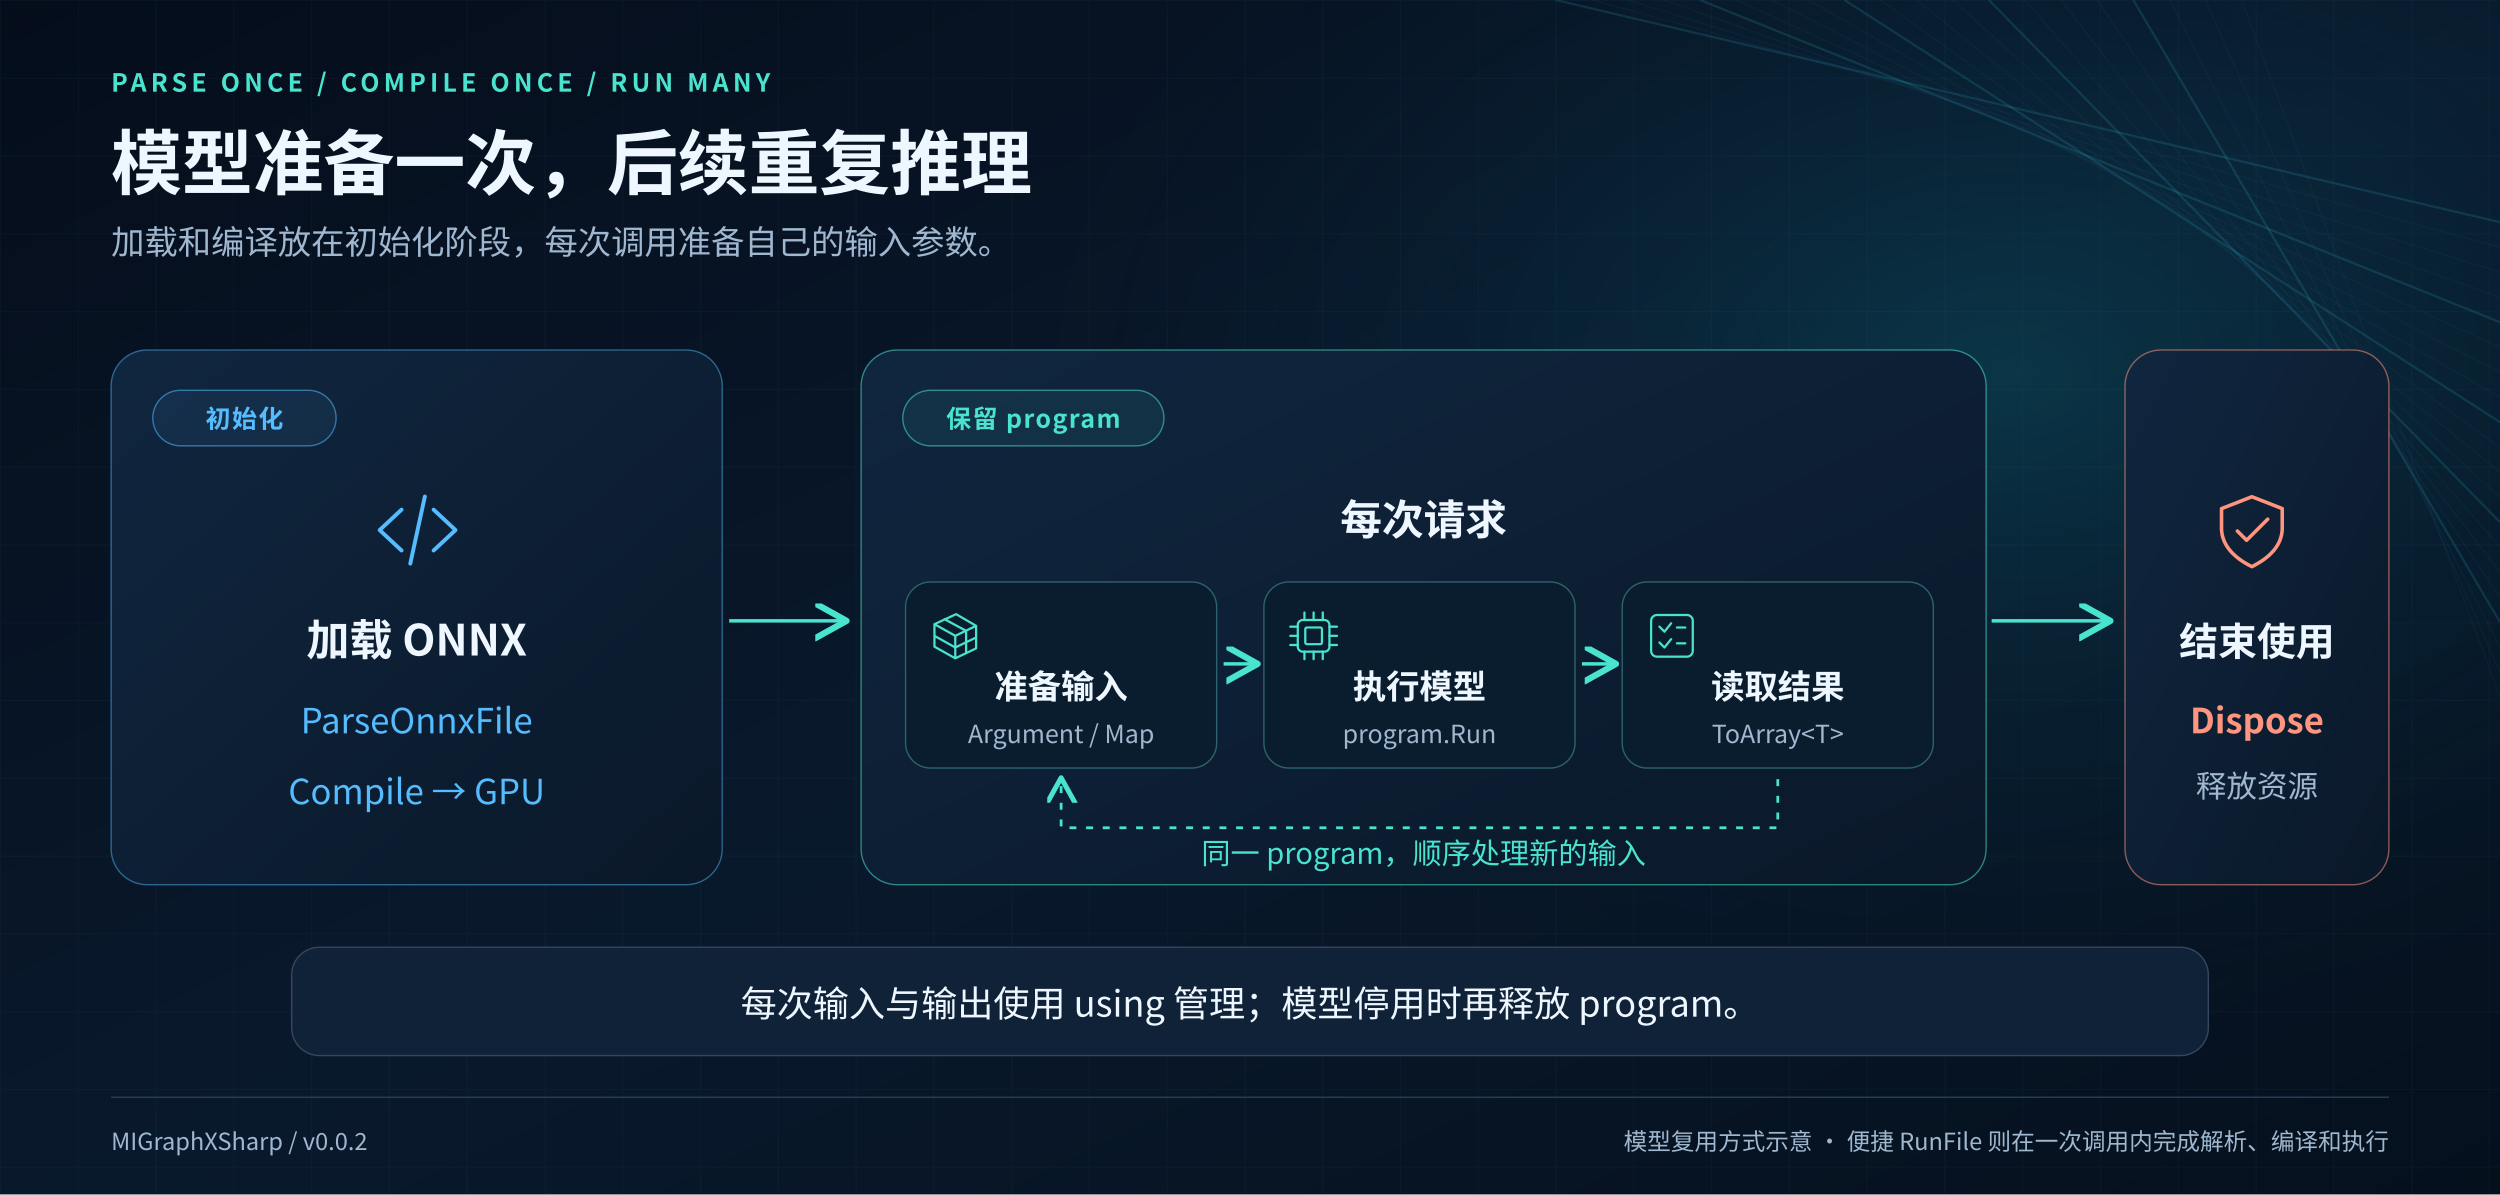
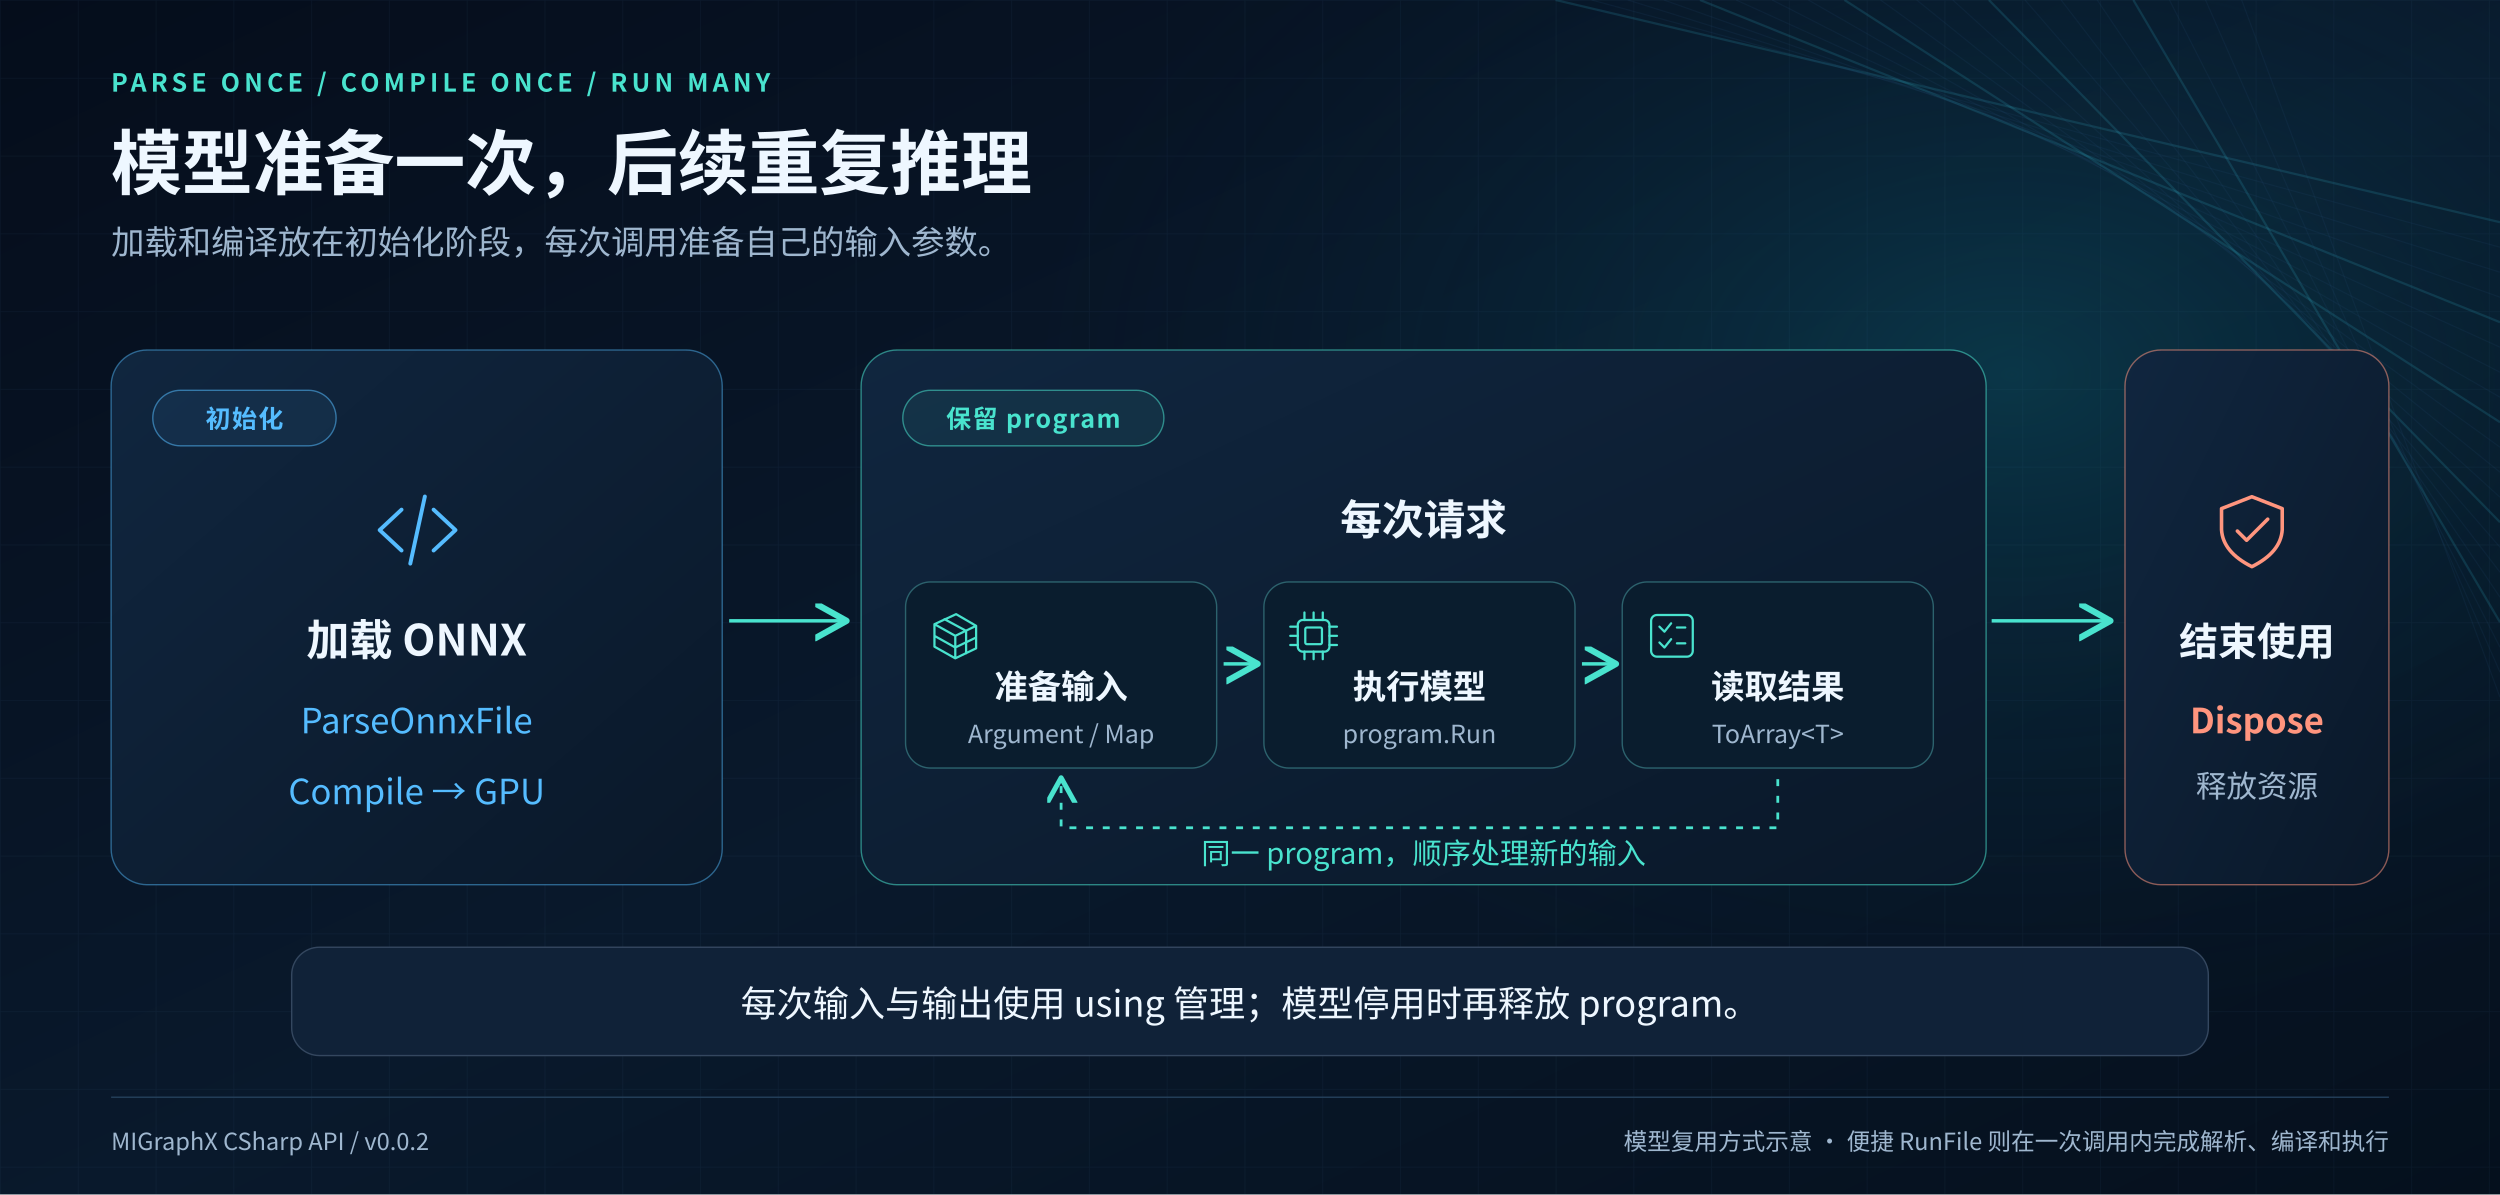
<svg xmlns="http://www.w3.org/2000/svg" width="1800" height="860" viewBox="0 0 1800 860" role="img" aria-labelledby="title desc">
  <defs>
    <linearGradient id="background" x1="0" y1="0" x2="1" y2="1">
      <stop stop-color="#050d1b" />
      <stop offset=".52" stop-color="#09192c" />
      <stop offset="1" stop-color="#05101d" />
    </linearGradient>
    <linearGradient id="card" x1="0" y1="0" x2="1" y2="1">
      <stop stop-color="#10263f" />
      <stop offset="1" stop-color="#0a1829" />
    </linearGradient>
    <linearGradient id="teal" x1="0" y1="0" x2="1" y2="0">
      <stop stop-color="#36b6eb" />
      <stop offset="1" stop-color="#64f1c5" />
    </linearGradient>
    <linearGradient id="purple" x1="0" y1="0" x2="1" y2="0">
      <stop stop-color="#7777ed" />
      <stop offset="1" stop-color="#c2a7ff" />
    </linearGradient>
    <linearGradient id="warm" x1="0" y1="0" x2="1" y2="0">
      <stop stop-color="#fe987a" />
      <stop offset="1" stop-color="#ffda96" />
    </linearGradient>
    <linearGradient id="chip" x1="0" y1="0" x2="1" y2="1">
      <stop stop-color="#1d657f" />
      <stop offset=".5" stop-color="#103856" />
      <stop offset="1" stop-color="#172f60" />
    </linearGradient>
    <radialGradient id="halo">
      <stop stop-color="#0d8694" stop-opacity=".27" />
      <stop offset="1" stop-color="#062c42" stop-opacity="0" />
    </radialGradient>
    <pattern id="grid" width="56" height="56" patternUnits="userSpaceOnUse">
      <path d="M56 0H0V56" fill="none" stroke="#77b9ef" stroke-opacity=".055" />
    </pattern>
    <filter id="glow" x="-100%" y="-100%" width="300%" height="300%">
      <feGaussianBlur stdDeviation="9" />
    </filter>
    <filter id="shadow" x="-30%" y="-50%" width="160%" height="220%">
      <feDropShadow dx="0" dy="18" stdDeviation="18" flood-color="#000817" flood-opacity=".7" />
    </filter>
    <marker id="arrow" markerWidth="12" markerHeight="12" refX="8" refY="5" orient="auto">
      <path d="M0 0L9 5L0 10" fill="none" stroke="#49e3ce" stroke-width="1.8" stroke-linecap="round" stroke-linejoin="round" />
    </marker>
    <marker id="purple-arrow" markerWidth="10" markerHeight="10" refX="8" refY="5" orient="auto">
      <path d="M0 0L9 5L0 10" fill="none" stroke="#ac99ff" stroke-width="1.8" stroke-linecap="round" stroke-linejoin="round" />
    </marker>
  </defs>
  <g font-family="Microsoft YaHei, Noto Sans CJK SC, Arial, sans-serif">
    <rect width="1800" height="860" fill="url(#background)" />
    <rect width="1800" height="860" fill="url(#grid)" />
    <ellipse cx="1450" cy="270" rx="720" ry="470" fill="url(#halo)" />
    <path d="M1120 0L1800 160" fill="none" stroke="#37c9e3" stroke-width="1.6" opacity=".15" />
    <path d="M1146 0L1800 178" fill="none" stroke="#234c77" stroke-width="0.8" opacity=".15" />
    <path d="M1172 0L1800 196" fill="none" stroke="#234c77" stroke-width="0.8" opacity=".15" />
    <path d="M1198 0L1800 214" fill="none" stroke="#234c77" stroke-width="0.8" opacity=".15" />
    <path d="M1224 0L1800 232" fill="none" stroke="#37c9e3" stroke-width="1.6" opacity=".15" />
    <path d="M1250 0L1800 250" fill="none" stroke="#234c77" stroke-width="0.8" opacity=".15" />
    <path d="M1276 0L1800 268" fill="none" stroke="#234c77" stroke-width="0.8" opacity=".15" />
    <path d="M1302 0L1800 286" fill="none" stroke="#234c77" stroke-width="0.8" opacity=".15" />
    <path d="M1328 0L1800 304" fill="none" stroke="#37c9e3" stroke-width="1.6" opacity=".15" />
    <path d="M1354 0L1800 322" fill="none" stroke="#234c77" stroke-width="0.8" opacity=".15" />
    <path d="M1380 0L1800 340" fill="none" stroke="#234c77" stroke-width="0.8" opacity=".15" />
    <path d="M1406 0L1800 358" fill="none" stroke="#234c77" stroke-width="0.8" opacity=".15" />
    <path d="M1432 0L1800 376" fill="none" stroke="#37c9e3" stroke-width="1.6" opacity=".15" />
    <path d="M1458 0L1800 394" fill="none" stroke="#234c77" stroke-width="0.8" opacity=".15" />
    <path d="M1484 0L1800 412" fill="none" stroke="#234c77" stroke-width="0.8" opacity=".15" />
    <path d="M1510 0L1800 430" fill="none" stroke="#234c77" stroke-width="0.8" opacity=".15" />
    <path d="M1536 0L1800 448" fill="none" stroke="#37c9e3" stroke-width="1.6" opacity=".15" />
    <path d="M1562 0L1800 466" fill="none" stroke="#234c77" stroke-width="0.8" opacity=".15" />
    <path d="M1588 0L1800 484" fill="none" stroke="#234c77" stroke-width="0.8" opacity=".15" />
    <path d="M1614 0L1800 502" fill="none" stroke="#234c77" stroke-width="0.8" opacity=".15" />
    <text x="80" y="66" font-size="18" fill="#49e3ce" font-weight="650" letter-spacing="3">PARSE ONCE / COMPILE ONCE / RUN MANY</text>
    <text x="80" y="136" font-size="51" fill="#eef7ff" font-weight="750">模型准备一次，后续重复推理</text>
    <text x="80" y="183" font-size="24" fill="#9fb7cf" font-weight="400">加载和编译放在初始化阶段，每次调用准备自己的输入参数。</text>
    <rect x="80" y="252" width="440" height="385" rx="26" fill="url(#card)" stroke="#55bcff77" />
    <rect x="110" y="281" width="132" height="40" rx="20" fill="#55bcff12" stroke="#55bcff88" />
    <text x="176" y="308" font-size="18" fill="#55bcff" font-weight="650" text-anchor="middle" letter-spacing="1">初始化</text>
    <g transform="translate(266 347) scale(1.05)" fill="none" stroke="#55bcff" stroke-width="2.7" stroke-linecap="round" stroke-linejoin="round">
      <path d="M22 19L7 33L22 47M44 19L59 33L44 47M38 10L28 56" />
    </g>
    <text x="300" y="472" font-size="31" fill="#eef7ff" font-weight="700" text-anchor="middle">加载 ONNX</text>
    <text x="300" y="528" font-size="25" fill="#55bcff" font-weight="500" text-anchor="middle">ParseOnnxFile</text>
    <text x="300" y="579" font-size="25" fill="#55bcff" font-weight="500" text-anchor="middle">Compile → GPU</text>
    <rect x="620" y="252" width="810" height="385" rx="26" fill="url(#card)" stroke="#49e3ce88" />
    <rect x="650" y="281" width="188" height="40" rx="20" fill="#49e3ce12" stroke="#49e3ce88" />
    <text x="744" y="308" font-size="18" fill="#49e3ce" font-weight="650" text-anchor="middle" letter-spacing="1">保留 program</text>
    <text x="1025" y="385" font-size="30" fill="#eef7ff" font-weight="700" text-anchor="middle">每次请求</text>
    <rect x="652" y="419" width="224" height="134" rx="18" fill="#0a1d2e" stroke="#2c626d" />
    <g transform="translate(668 438) scale(0.6)" fill="none" stroke="#49e3ce" stroke-width="2.7" stroke-linecap="round" stroke-linejoin="round">
      <path d="M8 19L34 7L58 21V48L33 60L8 46ZM8 19L33 33L58 21M33 33V60M20 13L46 27V54M8 33L33 47L58 35" />
    </g>
    <text x="764" y="503" font-size="24" fill="#eef7ff" font-weight="650" text-anchor="middle">准备输入</text>
    <text x="764" y="535" font-size="18" fill="#9fb7cf" font-weight="400" text-anchor="middle">Argument / Map</text>
    <path d="M881 478L903 478" fill="none" stroke="#49e3ce" stroke-width="2.5" marker-end="url(#arrow)" />
    <rect x="910" y="419" width="224" height="134" rx="18" fill="#0a1d2e" stroke="#2c626d" />
    <g transform="translate(926 438) scale(0.6)" fill="none" stroke="#49e3ce" stroke-width="2.7" stroke-linecap="round" stroke-linejoin="round">
      <rect x="14" y="14" width="38" height="38" rx="6" />
      <rect x="23" y="23" width="20" height="20" rx="2" />
      <path d="M22 5V14M33 5V14M44 5V14M22 52V61M33 52V61M44 52V61M5 22H14M5 33H14M5 44H14M52 22H61M52 33H61M52 44H61" />
    </g>
    <text x="1022" y="503" font-size="24" fill="#eef7ff" font-weight="650" text-anchor="middle">执行模型</text>
    <text x="1022" y="535" font-size="18" fill="#9fb7cf" font-weight="400" text-anchor="middle">program.Run</text>
    <path d="M1139 478L1161 478" fill="none" stroke="#49e3ce" stroke-width="2.5" marker-end="url(#arrow)" />
    <rect x="1168" y="419" width="224" height="134" rx="18" fill="#0a1d2e" stroke="#2c626d" />
    <g transform="translate(1184 438) scale(0.6)" fill="none" stroke="#49e3ce" stroke-width="2.7" stroke-linecap="round" stroke-linejoin="round">
      <rect x="8" y="8" width="50" height="50" rx="7" />
      <path d="M18 22L24 28L32 18M39 23H49M18 41L24 47L32 37M39 42H49" />
    </g>
    <text x="1280" y="503" font-size="24" fill="#eef7ff" font-weight="650" text-anchor="middle">读取结果</text>
    <text x="1280" y="535" font-size="18" fill="#9fb7cf" font-weight="400" text-anchor="middle">ToArray&lt;T&gt;</text>
    <path d="M1280 561V596H764V562" fill="none" stroke="#49e3ce" stroke-width="2" stroke-dasharray="5 7" marker-end="url(#arrow)" />
    <text x="1025" y="622" font-size="21" fill="#49e3ce" font-weight="400" text-anchor="middle">同一 program，顺序处理新的输入</text>
    <rect x="1530" y="252" width="190" height="385" rx="26" fill="url(#card)" stroke="#ff957e88" />
    <g transform="translate(1590 351) scale(0.95)" fill="none" stroke="#ff957e" stroke-width="2.7" stroke-linecap="round" stroke-linejoin="round">
      <path d="M33 7L56 16V32Q55 49 33 60Q11 49 10 32V16Z" />
      <path d="M22 33L29 40L45 24" />
    </g>
    <text x="1625" y="472" font-size="28" fill="#eef7ff" font-weight="700" text-anchor="middle">结束使用</text>
    <text x="1625" y="528" font-size="25" fill="#ff957e" font-weight="550" text-anchor="middle">Dispose</text>
    <text x="1625" y="574" font-size="22" fill="#9fb7cf" font-weight="400" text-anchor="middle">释放资源</text>
    <path d="M525 447L607 447" fill="none" stroke="#49e3ce" stroke-width="2.5" marker-end="url(#arrow)" />
    <path d="M1434 447L1517 447" fill="none" stroke="#49e3ce" stroke-width="2.5" marker-end="url(#arrow)" />
    <rect x="210" y="682" width="1380" height="78" rx="20" fill="#102238" stroke="#34475f" />
    <text x="900" y="732" font-size="26" fill="#eef7ff" font-weight="500" text-anchor="middle">每次输入与输出使用 using 管理；模型停用时再释放 program。</text>
    <path d="M80 790L1720 790" fill="none" stroke="#24405b" stroke-width="1" />
-     <text x="80" y="828" font-size="17" fill="#9fb7cf" font-weight="500">MIGraphXSharp  /  v0.0.2</text>
+     <text x="80" y="828" font-size="17" fill="#9fb7cf" font-weight="500">MIGraphX CSharp API  /  v0.0.2</text>
    <text x="1720" y="828" font-size="17" fill="#9fb7cf" font-weight="400" text-anchor="end">模型复用方式示意  ·  便捷 RunFile 则在一次调用内完成解析、编译和执行</text>
  </g>
</svg>
